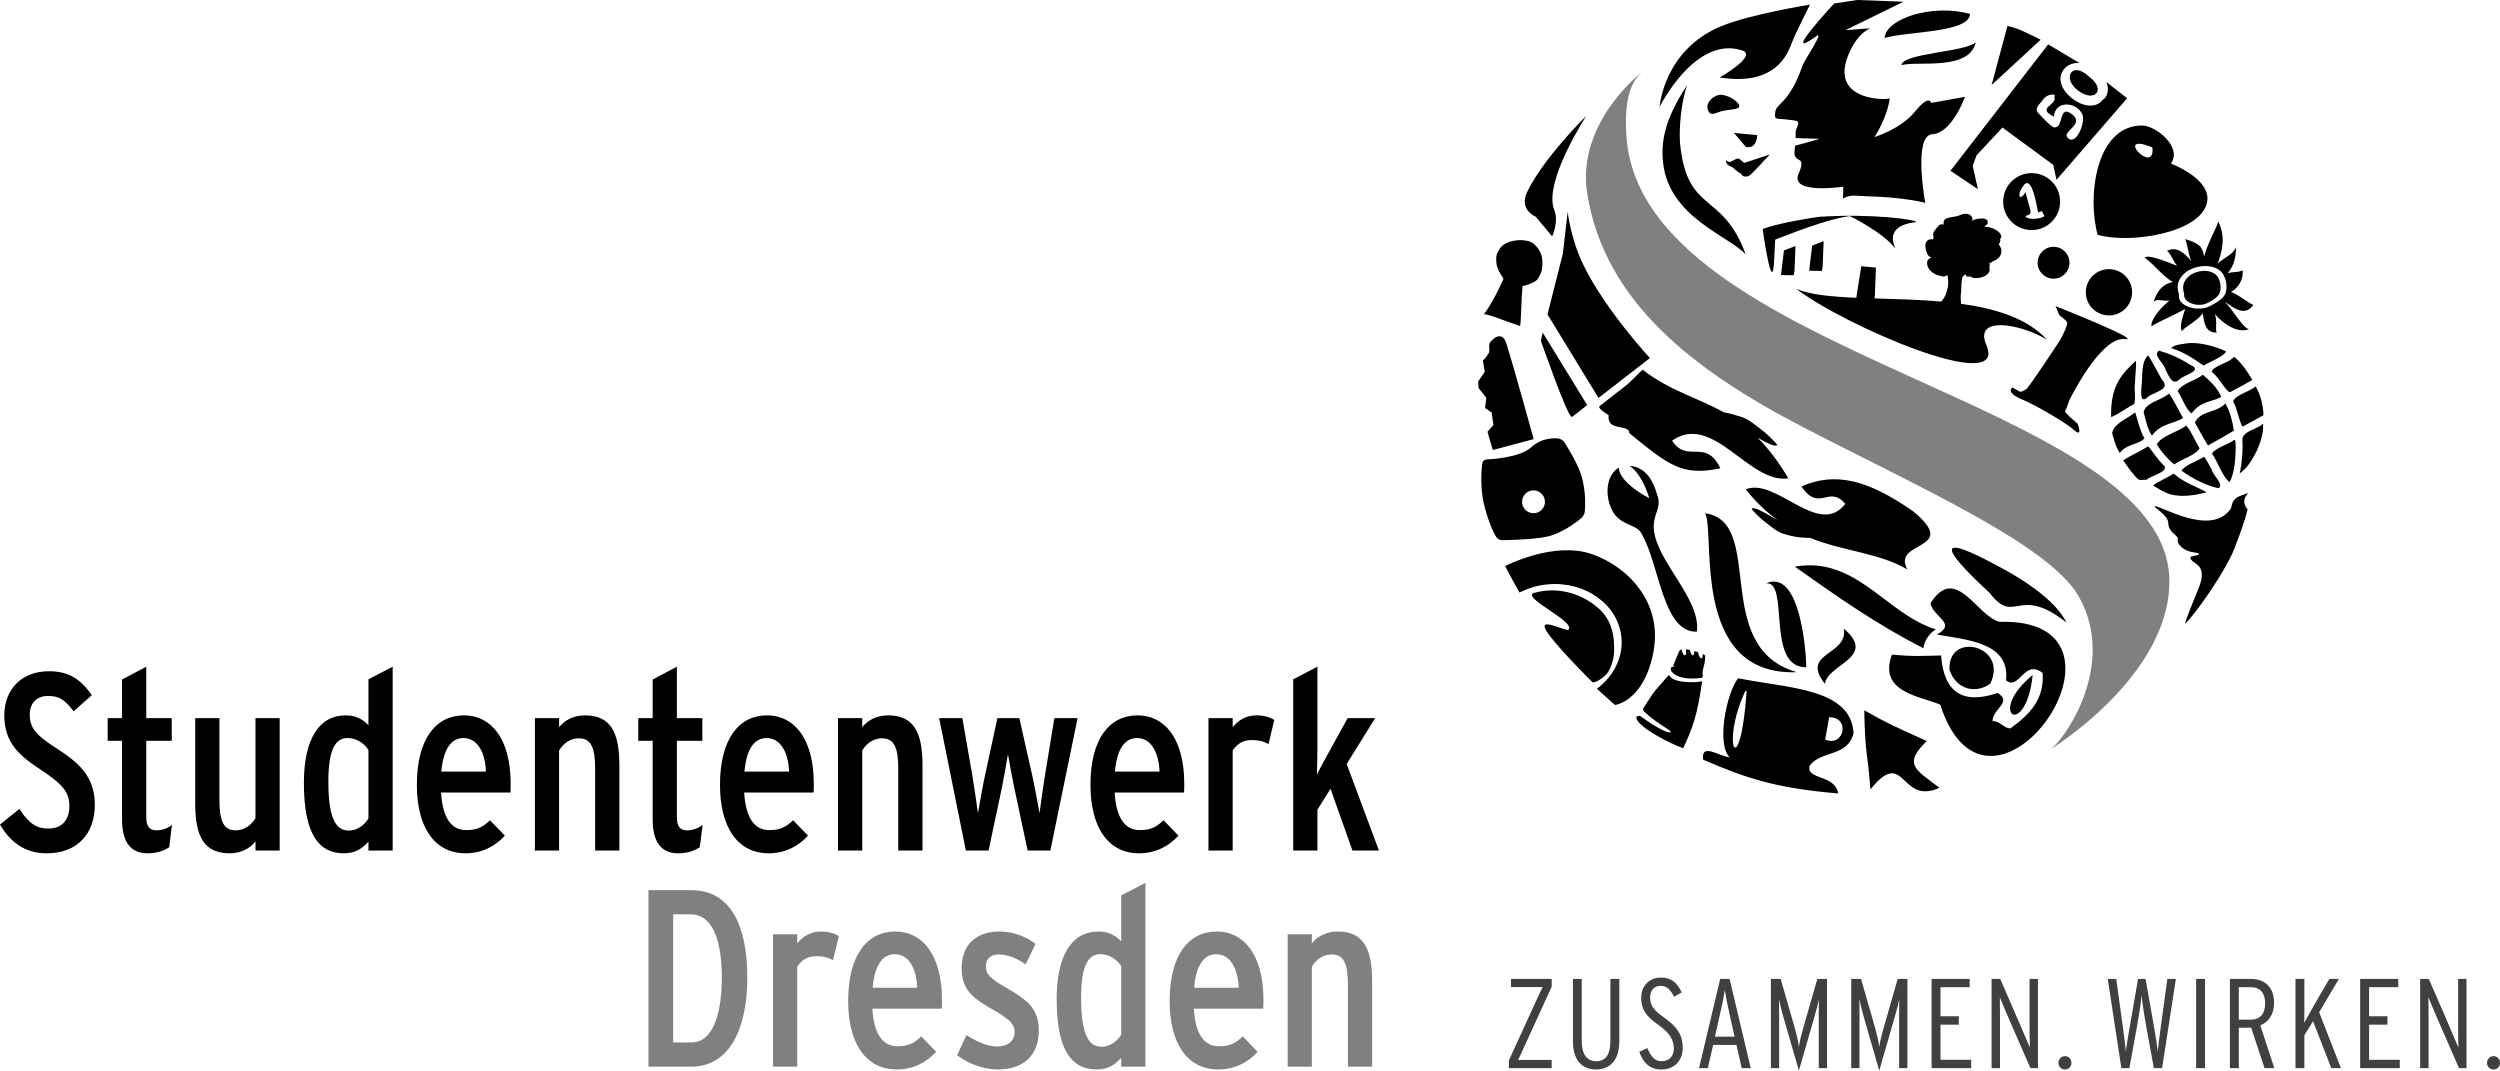
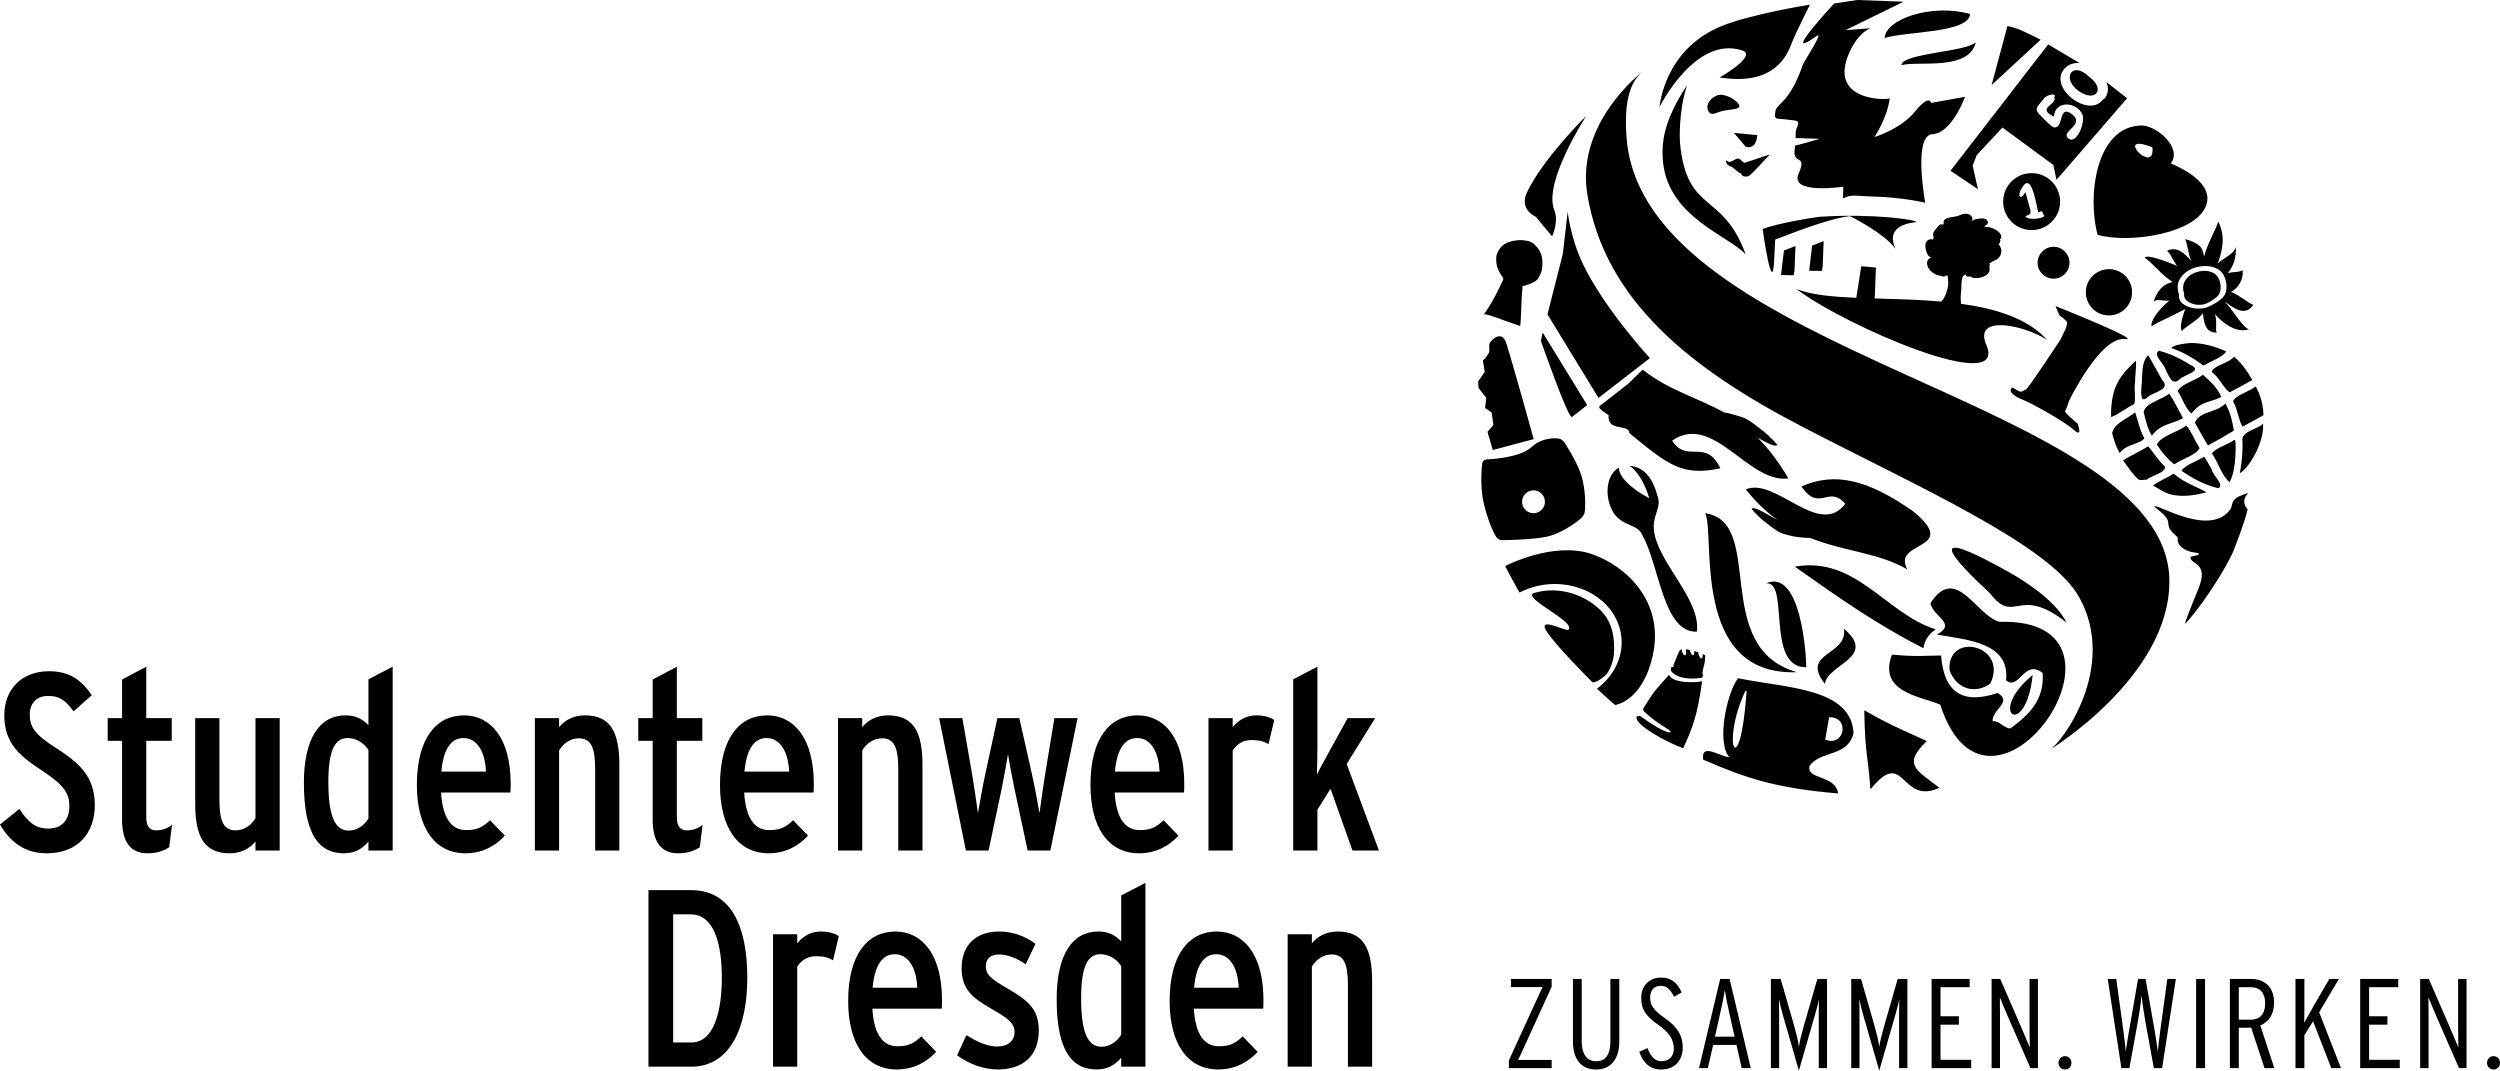
<svg xmlns="http://www.w3.org/2000/svg" version="1.1" id="svg2" width="752.413" height="322.227" viewBox="0 0 752.413 322.227">
  <defs id="defs6" />
  <g id="g10" transform="matrix(1.333333,0,0,-1.333333,0,322.2267)">
    <g id="g12" transform="scale(0.1)">
-       <path d="m 1560.49,63.602 h -41 V 352.762 h 39.28 c 55.79,0 70.58,-72.864 70.58,-142.864 0,-70.019 -15.37,-146.296 -68.86,-146.296 z m 0,343.796 h -96.77 V 8.949 h 96.77 c 84.24,0 126.36,82.539 126.36,200.949 0,118.403 -38.15,197.5 -126.36,197.5 z m 239.06,-120.089 v 20.48 h -54.66 V 8.949 h 54.66 V 234.941 c 12.52,18.207 27.33,23.34 42.69,23.34 17.07,0 27.32,-2.851 38.13,-9.121 l 13.1,54.649 c -9.1,5.703 -22.2,10.25 -40.99,10.25 -22.19,0 -40.99,-11.379 -52.93,-26.75 z m 170.18,-100.18 c 4.55,51.211 22.2,75.68 50.08,75.68 30.75,0 48.97,-31.27 50.67,-75.68 z m 51.23,126.93 c -63.19,0 -106.44,-52.36 -106.44,-157.11 0,-93.918 38.69,-154.25 109.86,-154.25 38.14,0 68.31,17.09 88.8,39.84 l -33.58,34.73 c -17.08,-15.938 -29.04,-22.211 -54.08,-22.211 -31.88,0 -52.94,25.633 -56.35,84.82 h 156.53 c 0.57,5.691 0.57,14.223 0.57,19.34 0,104.179 -45.55,154.84 -105.31,154.84 z M 2274.21,185.41 c -40.41,23.34 -48.97,32.461 -48.97,50.672 0,14.797 9.13,26.168 29.62,26.168 18.77,0 40.97,-8.539 60.34,-22.191 l 22.19,46.089 c -22.19,17.09 -51.24,27.911 -81.4,27.911 -54.09,0 -85.38,-31.297 -85.38,-83.098 0,-47.25 25.03,-66.602 62.04,-88.242 41.56,-23.91 57.49,-34.731 57.49,-55.778 0,-19.359 -14.81,-32.453 -39.27,-32.453 -19.92,0 -42.13,8.543 -69.44,25.633 l -21.07,-45.551 c 26.18,-19.352 59.77,-31.871 91.64,-31.871 58.06,0 92.79,31.312 92.79,88.242 0,48.938 -25.62,68.278 -70.58,94.469 z M 2530.85,81.231 c -9.68,-15.941 -26.18,-27.301 -44.39,-27.301 -31.3,0 -46.11,32.441 -46.11,110.429 0,70.582 14.81,98.45 43.27,98.45 17.06,0 35.29,-8.508 47.23,-26.727 z m 0,210.649 c -14.79,15.351 -30.72,22.18 -51.79,22.18 -59.2,0 -93.92,-52.93 -93.92,-152.547 0,-118.973 35.86,-158.813 89.94,-158.813 26.75,0 41.55,10.82 55.77,26.172 V 8.949 h 54.66 V 423.91 l -54.66,-28.461 z m 164.51,-104.75 c 4.56,51.211 22.22,75.68 50.09,75.68 30.74,0 48.96,-31.27 50.66,-75.68 z m 51.23,126.93 c -63.17,0 -106.43,-52.36 -106.43,-157.11 0,-93.918 38.7,-154.25 109.85,-154.25 38.13,0 68.3,17.09 88.79,39.84 l -33.58,34.73 c -17.08,-15.938 -29.03,-22.211 -54.06,-22.211 -31.88,0 -52.96,25.633 -56.37,84.82 h 156.55 c 0.56,5.691 0.56,14.223 0.56,19.34 0,104.179 -45.53,154.84 -105.31,154.84 z m 272.66,0 c -25.61,0 -46.12,-11.379 -58.05,-26.75 v 20.48 h -54.65 V 8.949 h 54.65 V 234.941 c 10.8,17.641 27.31,27.309 44.38,27.309 27.34,0 36.99,-19.918 36.99,-69.441 V 8.949 h 54.65 V 201.922 c 0,75.129 -20.49,112.137 -77.97,112.137" style="fill:#808080;fill-opacity:1;fill-rule:nonzero;stroke:none" id="path14" />
+       <path d="m 1560.49,63.602 h -41 V 352.762 h 39.28 c 55.79,0 70.58,-72.864 70.58,-142.864 0,-70.019 -15.37,-146.296 -68.86,-146.296 z m 0,343.796 h -96.77 V 8.949 h 96.77 c 84.24,0 126.36,82.539 126.36,200.949 0,118.403 -38.15,197.5 -126.36,197.5 z m 239.06,-120.089 v 20.48 h -54.66 V 8.949 h 54.66 V 234.941 c 12.52,18.207 27.33,23.34 42.69,23.34 17.07,0 27.32,-2.851 38.13,-9.121 l 13.1,54.649 c -9.1,5.703 -22.2,10.25 -40.99,10.25 -22.19,0 -40.99,-11.379 -52.93,-26.75 z m 170.18,-100.18 c 4.55,51.211 22.2,75.68 50.08,75.68 30.75,0 48.97,-31.27 50.67,-75.68 z m 51.23,126.93 c -63.19,0 -106.44,-52.36 -106.44,-157.11 0,-93.918 38.69,-154.25 109.86,-154.25 38.14,0 68.31,17.09 88.8,39.84 l -33.58,34.73 c -17.08,-15.938 -29.04,-22.211 -54.08,-22.211 -31.88,0 -52.94,25.633 -56.35,84.82 h 156.53 c 0.57,5.691 0.57,14.223 0.57,19.34 0,104.179 -45.55,154.84 -105.31,154.84 z M 2274.21,185.41 c -40.41,23.34 -48.97,32.461 -48.97,50.672 0,14.797 9.13,26.168 29.62,26.168 18.77,0 40.97,-8.539 60.34,-22.191 l 22.19,46.089 c -22.19,17.09 -51.24,27.911 -81.4,27.911 -54.09,0 -85.38,-31.297 -85.38,-83.098 0,-47.25 25.03,-66.602 62.04,-88.242 41.56,-23.91 57.49,-34.731 57.49,-55.778 0,-19.359 -14.81,-32.453 -39.27,-32.453 -19.92,0 -42.13,8.543 -69.44,25.633 l -21.07,-45.551 c 26.18,-19.352 59.77,-31.871 91.64,-31.871 58.06,0 92.79,31.312 92.79,88.242 0,48.938 -25.62,68.278 -70.58,94.469 z M 2530.85,81.231 c -9.68,-15.941 -26.18,-27.301 -44.39,-27.301 -31.3,0 -46.11,32.441 -46.11,110.429 0,70.582 14.81,98.45 43.27,98.45 17.06,0 35.29,-8.508 47.23,-26.727 z m 0,210.649 c -14.79,15.351 -30.72,22.18 -51.79,22.18 -59.2,0 -93.92,-52.93 -93.92,-152.547 0,-118.973 35.86,-158.813 89.94,-158.813 26.75,0 41.55,10.82 55.77,26.172 V 8.949 h 54.66 V 423.91 l -54.66,-28.461 z m 164.51,-104.75 c 4.56,51.211 22.22,75.68 50.09,75.68 30.74,0 48.96,-31.27 50.66,-75.68 z m 51.23,126.93 c -63.17,0 -106.43,-52.36 -106.43,-157.11 0,-93.918 38.7,-154.25 109.85,-154.25 38.13,0 68.3,17.09 88.79,39.84 l -33.58,34.73 c -17.08,-15.938 -29.03,-22.211 -54.06,-22.211 -31.88,0 -52.96,25.633 -56.37,84.82 h 156.55 c 0.56,5.691 0.56,14.223 0.56,19.34 0,104.179 -45.53,154.84 -105.31,154.84 z m 272.66,0 c -25.61,0 -46.12,-11.379 -58.05,-26.75 v 20.48 h -54.65 V 8.949 h 54.65 V 234.941 c 10.8,17.641 27.31,27.309 44.38,27.309 27.34,0 36.99,-19.918 36.99,-69.441 V 8.949 h 54.65 V 201.922 c 0,75.129 -20.49,112.137 -77.97,112.137" style="fill:#000000;fill-opacity:1;fill-rule:nonzero;stroke:none" id="path14" />
      <path d="m 125.234,729.102 c -44.402,28.457 -58.066,44.976 -58.066,74.57 0,25.058 14.797,42.129 41.543,42.129 25.059,0 38.144,-9.121 57.488,-34.719 l 40.989,36.418 c -23.907,34.73 -50.657,54.078 -96.758,54.078 -62.063,0 -100.754,-41.558 -100.754,-99.609 0,-62.629 35.277,-91.66 80.254,-121.25 53.508,-35.309 66.601,-52.938 66.601,-83.688 0,-32.422 -17.652,-50.64 -47.82,-50.64 -24.465,0 -43.262,10.25 -64.883,44.39 L 0,555.488 c 22.766,-38.707 55.207,-64.898 105.305,-64.898 70.574,0 108.718,45.539 108.718,109.289 0,66.609 -39.265,97.351 -88.789,129.223 z M 330.145,571.988 v 172.481 h 57.492 v 51.25 H 330.145 V 911.82 l -54.657,-29.031 v -87.07 h -32.429 v -51.25 h 32.429 v -177.59 c 0,-48.399 17.649,-76.289 57.5,-76.289 20.496,0 35.852,5.129 48.946,13.672 l 6.257,50.636 c -7.957,-6.828 -21.043,-12.519 -35.281,-12.519 -14.805,0 -22.765,8.582 -22.765,29.609 z m 246.527,-2.277 c -10.82,-17.641 -27.324,-27.332 -44.399,-27.332 -27.324,0 -37,19.953 -37,69.461 v 183.879 h -54.66 v -193 c 0,-75.117 20.508,-112.129 78,-112.129 25.606,0 46.094,11.379 58.059,26.769 v -20.5 h 54.637 v 298.86 H 576.672 Z M 831.68,569.16 c -9.676,-15.941 -26.192,-27.32 -44.395,-27.32 -31.308,0 -46.113,32.441 -46.113,110.41 0,70.578 14.805,98.488 43.254,98.488 17.078,0 35.301,-8.547 47.254,-26.769 z m 0,210.61 c -14.793,15.371 -30.735,22.199 -51.797,22.199 -59.192,0 -93.926,-52.938 -93.926,-152.547 0,-118.973 35.859,-158.832 89.941,-158.832 26.747,0 41.551,10.82 55.782,26.191 v -19.922 h 54.648 V 911.82 L 831.68,883.359 Z M 996.184,675.039 c 4.556,51.211 22.206,75.699 50.086,75.699 30.75,0 48.97,-31.316 50.66,-75.699 z m 51.226,126.93 c -63.172,0 -106.433,-52.379 -106.433,-157.11 0,-93.898 38.703,-154.269 109.853,-154.269 38.13,0 68.3,17.09 88.79,39.859 l -33.58,34.711 c -17.08,-15.941 -29.02,-22.191 -54.08,-22.191 -31.87,0 -52.937,25.613 -56.355,84.812 h 156.555 c 0.55,5.699 0.55,14.207 0.55,19.367 0,104.161 -45.52,154.821 -105.3,154.821 z m 272.66,0 c -25.62,0 -46.11,-11.399 -58.06,-26.75 v 20.5 h -54.65 v -298.86 h 54.65 v 225.969 c 10.8,17.66 27.32,27.332 44.4,27.332 27.32,0 37,-19.922 37,-69.441 v -183.86 h 54.64 v 192.973 c 0,75.129 -20.49,112.137 -77.98,112.137 z m 207.76,-229.981 v 172.481 h 57.5 v 51.25 h -57.5 V 911.82 l -54.63,-29.031 v -87.07 h -32.46 v -51.25 h 32.46 v -177.59 c 0,-48.399 17.63,-76.289 57.47,-76.289 20.5,0 35.87,5.129 48.97,13.672 l 6.26,50.636 c -7.97,-6.828 -21.07,-12.519 -35.29,-12.519 -14.81,0 -22.78,8.582 -22.78,29.609 z m 152.58,103.051 c 4.56,51.211 22.21,75.699 50.09,75.699 30.75,0 48.97,-31.316 50.66,-75.699 z m 51.23,126.93 c -63.17,0 -106.43,-52.379 -106.43,-157.11 0,-93.898 38.7,-154.269 109.85,-154.269 38.13,0 68.3,17.09 88.79,39.859 l -33.59,34.711 c -17.07,-15.941 -29.01,-22.191 -54.06,-22.191 -31.88,0 -52.95,25.613 -56.37,84.812 h 156.56 c 0.55,5.699 0.55,14.207 0.55,19.367 0,104.161 -45.52,154.821 -105.3,154.821 z m 272.66,0 c -25.62,0 -46.12,-11.399 -58.06,-26.75 v 20.5 h -54.65 v -298.86 h 54.65 v 225.969 c 10.8,17.66 27.32,27.332 44.39,27.332 27.33,0 37,-19.922 37,-69.441 v -183.86 h 54.65 v 192.973 c 0,75.129 -20.49,112.137 -77.98,112.137 z m 354.66,-133.77 c -2.87,-17.09 -10.83,-72.871 -12.54,-87.09 -2.28,14.789 -13.09,71.141 -17.08,88.211 l -28.45,126.399 h -49.52 L 2224.04,669.32 c -3.99,-17.07 -14.24,-73.422 -16.5,-88.211 -1.72,14.219 -10.25,69.461 -13.1,87.09 l -22.2,127.52 h -52.37 l 60.34,-298.86 h 51.24 l 30.16,142.301 c 3.98,19.918 11.38,60.899 13.66,75.16 2.27,-14.261 9.68,-54.648 13.67,-73.441 l 30.73,-144.02 h 51.23 l 61.48,298.86 H 2380 Z m 157.67,6.84 c 4.55,51.211 22.21,75.699 50.09,75.699 30.74,0 48.96,-31.316 50.66,-75.699 z m 51.23,126.93 c -63.18,0 -106.43,-52.379 -106.43,-157.11 0,-93.898 38.69,-154.269 109.85,-154.269 38.14,0 68.31,17.09 88.79,39.859 l -33.59,34.711 c -17.06,-15.941 -29.02,-22.191 -54.06,-22.191 -31.88,0 -52.95,25.613 -56.37,84.812 h 156.55 c 0.57,5.699 0.57,14.207 0.57,19.367 0,104.161 -45.54,154.821 -105.31,154.821 z m 214.6,-26.75 v 20.5 h -54.65 v -298.86 h 54.65 v 225.969 c 12.52,18.231 27.33,23.344 42.7,23.344 17.06,0 27.31,-2.852 38.13,-9.102 l 13.09,54.649 c -9.12,5.679 -22.21,10.25 -40.98,10.25 -22.2,0 -41,-11.399 -52.94,-26.75 z m 257.3,-83.129 64.29,103.629 h -62.03 l -44.96,-81.399 c -7.4,-13.672 -18.81,-34.16 -24.49,-46.121 0.58,14.789 1.15,45.531 1.15,64.321 v 179.3 l -54.65,-28.461 v -386.5 h 54.65 v 92.2 l 29.59,47.25 49.51,-139.45 h 59.79 l -72.85,195.231" style="fill:#000000;fill-opacity:1;fill-rule:nonzero;stroke:none" id="path16" />
-       <path d="m 4625.69,723.461 c 27.76,14.668 155.26,186.398 67.7,344.879 -64.86,117.33 -356.51,245.82 -623.48,384.19 -252.24,130.71 -447.5,284.99 -486.93,525.54 -26.7,162.83 125,277.27 125,277.27 -24.75,-20.48 -43.05,-59.27 -36.54,-148.09 36.48,-497.84 1223.82,-592.83 1225.37,-1002.05 0.84,-216.86 -271.12,-381.739 -271.12,-381.739" style="fill:#808080;fill-opacity:1;fill-rule:nonzero;stroke:none" id="path18" />
+       <path d="m 4625.69,723.461 c 27.76,14.668 155.26,186.398 67.7,344.879 -64.86,117.33 -356.51,245.82 -623.48,384.19 -252.24,130.71 -447.5,284.99 -486.93,525.54 -26.7,162.83 125,277.27 125,277.27 -24.75,-20.48 -43.05,-59.27 -36.54,-148.09 36.48,-497.84 1223.82,-592.83 1225.37,-1002.05 0.84,-216.86 -271.12,-381.739 -271.12,-381.739" style="fill:#000000;fill-opacity:1;fill-rule:nonzero;stroke:none" id="path18" />
      <path d="m 3767.45,893.5 c -33.87,-38.52 -29.78,-31.039 -56.97,-73.852 -1.21,-1.91 -3.42,-5.117 1.4,-9.687 31.47,-29.672 61.55,-41.461 58.95,-45.582 -2.62,-4.117 -26.5,5.453 -68.81,36.461 -0.8,0.59 -3.55,-0.121 -4.31,-1.328 -1.55,4.547 -24.2,-8.41 58.2,-52.153 3.94,-2.078 23.1,-12.16 43.44,-19.679 20.52,44.179 31.99,73.199 42.79,151.351 -14.24,-3.769 -67.79,-5.019 -74.69,14.469 z m -173.63,272.28 c -86.82,30.35 -196.35,-26.83 -196.35,-26.83 0,0 13.26,-26.06 32.42,-59.77 19.18,9.86 40.88,16.51 64.32,18.56 85.08,7.44 159.32,-46.61 165.82,-120.752 3.93,-45.129 -18.26,-87.258 -55.39,-115 23.65,-21.789 41.03,-36.66 41.03,-36.66 0,0 63.58,7.801 85.8,115.844 23.87,116.158 -58.41,196.918 -137.65,224.608 z m 49.59,-217.831 c -0.06,15.723 2.44,61.761 -34.2,94.751 -40.98,36.85 -96.25,49.94 -145.76,35.74 -33.03,-9.47 95.08,-65.1 77.01,-83.159 -5.18,-5.16 -72.79,32.509 -48.87,-4.281 20.02,-30.781 82.89,-94.16 102.64,-113.969 1.52,-1.5 6.87,0.528 6.87,0.528 0,0 7.82,1.351 22.99,15.222 10.18,9.328 19.42,34.489 19.32,55.168 z m -0.59,310.071 c 22.81,-31.39 53.85,-22.87 64.85,-50.24 38.41,-68.87 46.5,-219.831 122.54,-216.901 9.82,73.301 -90.92,158.051 -97.08,230.971 -2.87,33.72 18.5,49.17 7.95,76.35 -8,29.88 -25.04,64.81 -62.57,66.82 14.06,-9.14 31.5,-31.5 44.39,-72.91 -53.22,28.24 -69.96,55.64 -68.32,69.18 -29.24,-15.71 -34.77,-66.46 -11.76,-103.27 z m 200.35,-359.29 c 0,3.032 0.55,5.219 1.25,8.168 0.96,4.063 1.96,8.161 2.95,12.243 1.49,5.98 1.51,11.699 1.53,17.8 0,0.661 -2.19,1.969 -5.65,3.528 0.61,-5.489 -0.35,-10.879 -3.71,-9.61 -2.75,1.063 -6.13,8.582 -6.37,13.539 -2.81,0.93 -5.82,1.891 -8.94,2.793 0.55,-5.453 -0.43,-10.679 -3.75,-9.453 -2.48,0.953 -5.41,7.094 -6.17,11.91 -3.21,0.68 -6.29,1.192 -9.12,1.481 1.58,-6.399 1.05,-14.938 -3.05,-13.391 -2.74,1.051 -6.04,8.321 -6.37,13.282 -2.11,-0.469 -3.69,-1.29 -4.43,-2.622 -2.91,-5.16 -11.7,-26.757 -13.62,-32.378 -0.29,-0.961 -0.09,-1.641 -1.09,-1.641 0,0 3.16,-3.32 1.06,-2.91 -9.16,1.769 -5.49,-9.59 -5.49,-9.59 16.46,-21.957 60.04,-16.777 69.18,-14.981 2.73,0.543 3.22,6.872 1.52,9.204 0.1,0.839 0.27,1.679 0.27,2.628 z m 1085.06,863.22 c 0.41,-2.64 0.86,-4.87 1.84,-7.29 v -4.96 c 0.99,-13.03 15.92,-18.45 25.51,-20.49 9.78,-1.17 18.08,-0.99 27.3,3.55 7.52,3.75 20.35,10.88 25.68,19.32 7.82,12.35 3.44,35.74 -7.07,44.76 -16.19,13.88 -46.19,9.48 -61.32,-4.29 -8.29,-7.54 -14.05,-17.51 -11.94,-30.6 z m 83.19,43.59 c 13.69,-11.31 19.37,-40.63 9.21,-56.07 -6.97,-10.56 -23.65,-19.54 -33.41,-24.18 -12.03,-5.69 -22.87,-5.94 -35.63,-4.46 -12.44,2.53 -31.91,9.37 -33.14,25.65 v 6.23 c -1.33,3 -1.88,5.83 -2.44,9.15 -2.74,16.36 4.76,28.85 15.56,38.32 19.71,17.25 58.75,22.77 79.85,5.36 z m -41.88,50.08 c -1.72,4.76 -13.08,15.18 -37.21,21.33 5.86,-12 5.86,-30.43 13.85,-49.31 -14.8,17.09 -32.4,34.28 -54.86,22.77 8.32,-4.96 12.71,-21.47 23.01,-33.7 -33.36,13.22 -66.8,25.86 -73.46,18.4 19.67,-13.24 39.43,-40.73 63.63,-55.08 -17.32,-3.01 -33.81,-14.25 -43.88,-45.66 5.84,9.5 19.84,2.31 36.23,3.77 -30.16,-24.69 -43.73,-49.75 -39.97,-58.11 7.82,7.27 44.05,21.9 75.59,39.06 -7.25,-20.3 -13.61,-44.16 -6.78,-49.92 0.94,6.67 35.06,23.1 46.68,40.65 2.42,-19.72 4.71,-44.71 31.37,-43.77 -4.18,6.38 2.03,25.5 -4.3,41.95 18.21,-21.33 49.59,-44.41 77.03,-34.43 -13.82,3.17 -35.03,41.97 -54.88,62.67 20.39,-15.19 46.54,-35.17 64.67,-7.41 -8.24,1.39 -29.24,20.58 -50.2,28.93 16.66,8.93 28.7,29.01 26,49.22 -6.44,-5.39 -20.59,-3.12 -33.5,-6.95 5.69,7.13 11.04,15.67 14.46,26.48 3.49,15.44 3.83,14.71 4.08,32.62 -5.29,-16.81 -26.97,-23.73 -41.07,-37.08 9.86,27.29 18.65,61.39 0.82,94.76 -2.02,-12.72 -23.34,-47.26 -31.88,-79.68 -0.51,5.95 -2.01,12.15 -5.43,18.49 z m 87.97,-557.97 c -22.87,-8.57 -17.4,-22.61 -23.22,-30.7 -44.79,-62.17 -159.46,10.02 -170.39,6.92 -4.81,-1.38 30.35,-19.58 30.45,-37.71 0.07,-20.05 19.68,-26.93 21.62,-34.63 -3.64,-13.81 13.67,-29.36 38.12,-32.04 15,-1.6 7.17,-5.58 7.17,-5.58 -9.2,-2.95 -2.32,0.78 -16.84,-4.4 -1.23,-18.16 42.8,-10.74 18.11,-71.21 -0.18,-1.01 -25.45,-60.8 -30.49,-78.98 1.27,-3.83 67.4,77.24 106.9,157.95 3.26,6.7 30.27,77.03 34.43,100.12 -1.17,0.5 -16.08,17.16 -0.41,34.11 3.85,4.19 -3.15,0.77 -15.45,-3.85 z m -1008.81,497.69 1.9,9.96 2.22,56.07 -26.03,-9.99 -6.64,-55.51 z m 63.58,9.75 1.89,10.18 2.27,57.19 -26.06,-10.18 -6.66,-56.66 z m 213,110.32 c 3.36,5 -96.09,19.81 -217.85,11.97 -10.12,-0.65 -99.33,-15.15 -128.71,-27.88 0.47,-3.06 22.38,-160.04 26.11,-67.41 1.78,43.62 2.31,44.8 2.8,44.09 73.84,28.75 130.64,48.16 167.54,52.69 1.19,0.15 77.73,-38.37 103.32,-73.61 1.29,0.6 -31.84,51.39 46.79,60.15 z m 295.16,-265.47 c -43.77,48.22 -115.65,70.28 -194.69,81.13 0.28,0.07 0.49,0.07 0.78,0.19 0.14,3.9 -0.72,7.8 -0.82,11.74 -0.21,7.68 1.41,15.03 1.37,22.66 -0.02,8.14 0.7,15.55 1.93,23.61 0.45,2.89 3.62,4.99 5.51,7.01 2.7,2.88 1.95,-0.41 4.63,-3.28 1.68,-1.87 8.03,0.8 10.06,-1.13 4,-3.75 11.11,-2.98 15.68,-2.64 9.77,0.76 28.11,7.22 26.02,21.54 -1.04,6.96 2.03,5.97 -0.67,11.29 5.49,2.07 5.16,4.21 10.86,6.07 7.02,2.25 14.34,8.69 16.08,17.48 1.35,6.71 -0.67,13.52 -4.77,18.36 -2.85,3.37 3.95,3.46 1.94,7.44 2.96,3.73 -1.86,3.3 1.52,6.91 3.69,3.9 0.39,10.18 -2.93,13.48 -8.97,8.97 -22.4,13 -33.75,13.5 1.64,4.29 6.99,2.16 7.68,8.55 0.58,5.32 -3.29,8.11 -7.27,9.2 -5.55,1.48 -16.48,0.02 -22.07,-1.82 -2.72,-0.91 -4.79,-2.84 -7.72,-2.98 5.84,3.35 0.86,10.59 -2.89,13.27 -6.73,4.81 -17.69,2.33 -24.39,-1.06 -9.79,-4.98 -35.82,-1.89 -35.49,-16.37 0.12,-2.34 2.25,-4.56 -2.93,-3.87 -5.31,0.71 -6.7,-1.21 -10.37,-5.65 -4.94,-5.89 -12.62,-12.98 -9.63,-21.1 1.23,-3.3 0.26,-3.13 -1.09,-7.05 -9.63,1.63 -19.73,-3.43 -16.43,-20.82 1.56,-8.38 5.02,-18.57 12.05,-19.27 0.39,-0.81 -0.82,-1.1 -1.09,-1.96 -3.79,-1.6 0.74,0.54 -3.15,-1.92 -4.47,-2.83 -5.19,-7.81 -4.14,-13.67 2.43,-13.33 17.66,-22.79 28.01,-24.24 3.77,-0.5 10.2,-4.38 13.17,-0.43 l 1.71,0.56 c 0.84,0.4 2.04,0.26 2.89,0 1.88,-9.37 2.5,-20.83 -0.05,-29.66 -2.17,-7.44 -3.83,-14.01 -7.7,-20.56 -1.89,-3.23 -4.28,-5.77 -6.37,-8.47 -50.64,4.5 -102.65,5.68 -150.86,7.13 l 0.81,3.65 2.53,65.99 -33.12,3.02 -11.15,-71.23 c -57,2.41 -105.75,6.94 -136.25,20.66 109.2,-83.86 480.6,-243.93 429.74,-127.07 -29.37,67.45 79.1,47.35 136.82,11.81 z m 70.55,562.09 c 37.97,-28.06 63.34,2.74 25.35,30.81 -39.22,38.25 -63.3,-2.72 -25.35,-30.81 z m -77.46,-17.79 c 7.53,10.18 30.44,12.72 23.45,3.27 8.21,-17.71 -42.44,-23.92 -0.78,-44.05 2.36,36.95 51.02,34.38 64.26,4.91 7.66,-17.06 -14.3,-73.17 -33.56,-52.26 -13.28,14.44 40.84,30.02 9.48,53.23 -29.16,21.57 -18.46,-28.13 -36.59,-29.99 -5.97,-4.46 -29.78,23.03 -33.71,26.57 -17.38,15.56 -5.6,20.65 7.45,38.32 z m -148.89,-204.57 -11.84,52.96 8.85,23.55 58.36,62.7 114.88,-84.53 7.05,-33.68 159.44,184.22 -46.96,36.83 c 5.28,-12.13 5.34,-25.16 -3.2,-36.69 l -5.06,-3.51 c -31.7,-42.86 -124.96,28.16 -85.72,70.68 9,9.79 21.15,13.18 33.81,12.08 l -70.98,42.22 -220.55,-285.25 z m 118.24,-46.75 c -3.69,13.46 -7.38,26.9 -11.07,40.34 -11.55,-22.81 -21.82,-7.21 -3.36,15.66 18.79,23.32 29.12,-50.46 32.24,-61.84 12.23,6.74 8.3,-0.82 13.64,-6.34 1.97,-7.11 -35.14,-12.17 -41.9,-3.22 -1.25,4.6 14.49,0.79 10.45,15.4 z m 67.21,15.63 c 1.72,35.46 -25.67,65.59 -61.13,67.3 -35.45,1.71 -65.61,-25.66 -67.27,-61.12 -1.74,-35.48 25.64,-65.62 61.11,-67.3 35.47,-1.72 65.59,25.64 67.29,61.12 z M 4119.89,747.27 c 2.97,16.769 5.9,33.55 8.87,50.332 47.64,1.847 35.27,-68.34 -8.87,-50.332 z m -180.11,110.062 c 1.01,-0.383 1.93,-0.711 2.75,-0.98 -14.53,-211.332 -60.61,-122.75 -2.75,0.98 z m -16.65,28.449 c -27.12,-36.679 -48.45,-148.57 -19.16,-178.301 -21.62,0.86 -64.86,34.418 -59.53,-5.531 98.81,-42.687 163.85,-64.121 304.71,-76.301 -6.21,43.34 -73.89,30.192 -64.18,62.911 26.06,34.902 85.76,18.921 98.93,73.382 -5.59,101.598 -148.69,101.207 -260.77,123.84 z m 62.99,214.069 c 54.44,7.09 -1.62,-190.299 91.06,-189.338 0.15,27.359 -12.31,224.388 -91.06,189.338 z m 175.94,-102.229 c 9.69,-61.621 -99.39,-52.832 -42.95,-124.43 6.76,44.84 119.26,59.719 42.95,124.43 z M 4056.2,899.422 C 3860.03,955 3986.81,1239.12 3848.92,1258.1 3872.72,1213.45 3814.23,890 4056.2,899.422 Z m 44.08,1435.808 c 18.97,13.65 -27.3,-54.64 -31.05,-65.39 -30.37,-87.08 -58.6,-85.57 -61.76,-104.44 -3.59,-21.71 3.36,-15.23 24.94,-18.44 21.6,-3.22 31.33,-0.12 24.46,-16.56 -5,-11.94 -3.21,-9.22 -3.81,-25.38 l 54.65,-1.61 c -8.62,-2.45 -34.34,-10.2 -55.84,-15.5 -0.3,-3.2 -0.63,-6.67 -1.06,-10.66 -3.53,-32.77 28.87,-7.71 9.1,-52.39 -21.27,-48.09 100.61,-29.57 100.61,-29.57 l 0.13,-8.41 -0.82,-18.31 c 19.09,10.22 28.62,5.63 56.9,4.98 82.46,-1.96 129,-14.69 129,-14.69 0,0 -28.12,152.62 16.1,154.85 44.23,2.23 73.67,84.45 73.67,84.45 l -76.58,-13.81 c 0,0 -3.3,21.2 -36.12,-19.36 -32.28,-39.84 -91.66,-57.63 -91.66,-57.63 0,0 28.65,42.53 34.49,87.6 -0.56,-4.36 -144.19,-9.7 -89.86,106.11 20.8,44.42 46.47,51.87 46.47,51.87 l -56.51,-4.31 130.96,64.18 -104.47,3.93 -52.15,-7.95 c 0,0 -125.7,-135.4 -39.79,-73.56 z m 153.93,-4.31 c 48.5,15.33 190.76,10.99 192.67,54.26 -85.46,23.95 -190.76,-11.01 -192.67,-54.26 z m 37.83,-61.21 c 37.15,10.04 152.93,-13.85 167.83,51.77 -21.58,-22.31 -165.97,-24.62 -167.83,-51.77 z m -537.89,-221.37 c 13.79,-122.23 147.87,-163.69 186.39,-206.02 -52.64,144.59 -133.13,89.97 -148.48,252.67 -0.62,6.67 -3.32,70.61 16.09,129.36 -53.26,-80.19 -59.02,-131.55 -54,-176.01 z m 167.05,10.32 c -5.1,-1.18 -15.37,-9.64 -19.9,-7 -1.62,0.97 -3.34,2.68 -5.18,2.8 -0.84,-8.99 7.85,-12.65 11.35,-13.85 6.62,-2.32 15,-14.13 21.93,-15.12 4.09,-10.19 13.56,-7.08 17.21,-6.4 6.21,1.95 42.66,43.57 48.38,48.86 l -52.79,-17.31 c -8.38,-5.84 -12.03,10.14 -21,8.02 z m -45.37,142.68 c -16.11,-6.35 -25.37,-21.02 -20.76,-32.77 4.61,-11.74 10.51,-10.56 26.58,-4.22 16.09,6.35 48.73,3.24 44.06,14.97 -4.61,11.75 -33.79,28.35 -49.88,22.02 z m 56.72,101.5 c 35.45,-11.62 -50.18,-61.04 -51.17,-60.89 125.97,-20.41 153.34,52.44 163,77.56 9.11,23.7 41.18,86.75 41.18,86.75 0,0 -134.57,-21.54 -200.26,-48.69 -130.35,-53.88 -139.2,-182.15 -139.2,-182.15 0,0 80.41,162.14 186.45,127.42 z m 7.87,-217.33 c 0,0 23.46,-9.17 26.21,26.19 l -52.69,5.03 z m 627.97,260.03 c -22.36,10.32 -37.15,12.37 -37.15,12.37 l -35.72,-133.2 110.66,102.28 c 0,0 -15.45,8.24 -37.79,18.55 z M 4318.04,1262.86 c -104.08,72.5 -176.72,88.71 -251.82,55.8 41.02,-59.67 60.7,4.77 99.02,-39.17 -59.61,-78.23 -156.58,60.88 -224.76,32.6 23.51,-29.31 47.54,-51.69 71.76,-69.26 -8.32,4.43 -16.43,9.32 -24.14,13.68 -4.83,2.74 -30.98,18.35 -34.32,11.19 11.62,-13.41 22.21,-23.34 36.17,-33.74 8.15,-6.07 16.66,-13.21 25.41,-17.87 9.63,-5.13 14.96,-5.48 24.45,-8.21 11.08,-3.2 30.88,-5.39 46.33,-5.47 77.44,-30.94 153.77,-33.01 219.2,-71 -36.78,66.25 122.35,41.42 12.7,131.45 z m -434.73,96.79 c -33.55,69.5 -74.47,9.39 -108.96,62.43 92.77,64.65 172.59,-97.69 262.4,-85.22 -23.03,39.17 -46.21,68.78 -69.53,92.05 1.34,-0.79 2.71,-1.61 4.04,-2.37 5.57,-3.16 35.49,-21.22 40.61,-14.07 -12.49,14.68 -24.15,25.69 -39.89,37.42 -9.18,6.87 -18.67,14.89 -28.77,20.33 -11.15,5.99 -17.63,6.74 -28.86,10.26 -9.07,2.83 -16.31,4.55 -22.89,5.34 -60.38,33.79 -121.57,48.2 -183.54,96.33 -13.83,-12.35 -26.09,-26.14 -34,-32.72 -2.15,-1.75 -53.05,-41.42 -55.12,-43.13 -9.43,-7.77 -18.34,-6.81 12.23,-26.74 -3.46,-34.21 35.05,-21.85 45.05,-34.8 4.26,-5.52 -1.71,-3.01 3.42,-7.21 87.09,-71.01 118.01,-96.21 203.81,-77.9 z m -344.61,578.94 c -0.16,0.43 -10.99,-94.75 -10.99,-94.75 l -34.67,-136.8 115.19,-188.55 116.06,89.93 c 0,0 -99.67,107.26 -149.77,209.38 -29.67,60.52 -35.82,120.79 -35.82,120.79 z m -60.57,-291.16 c 0,0 61.86,-177.33 70.1,-171.84 8.26,5.5 34.38,26.8 34.38,26.8 L 3482.26,1666 Z m 1192.56,-134.72 c 0,0 70.59,145.13 125.45,138.55 45.18,-5.43 -156.4,74.56 -156.4,74.56 l 8.96,-21.02 c 0,0 14.22,-9.63 17.11,-15.52 2.91,-5.88 -15.08,-39.48 -15.08,-39.48 0,0 -71.91,-109.43 -77.03,-111.6 -5.1,-2.17 -10.58,-7.85 -15.99,-4.76 -5.42,3.1 -15,8.56 -15,8.56 0,0 -19.42,-10.76 26.64,-29.15 17.73,-7.08 90.37,-47.22 111.93,-66.58 21.58,-19.34 8.2,14.4 8.2,14.4 0,0 -17.89,14.54 -26.85,24.69 -1.35,1.43 -1.74,2.82 -0.76,4.5 3.82,6.36 8.82,22.85 8.82,22.85 z m 0.65,310.94 c 0,19.86 -16.12,35.98 -35.98,35.98 -19.86,0 -35.98,-16.12 -35.98,-35.98 0,-19.88 16.12,-35.97 35.98,-35.97 19.86,0 35.98,16.09 35.98,35.97 z m 36.83,-66.7 c 0,-28.86 23.38,-52.24 52.25,-52.24 28.83,0 52.23,23.38 52.23,52.24 0,28.83 -23.4,52.23 -52.23,52.23 -28.87,0 -52.25,-23.4 -52.25,-52.23 z m -181.5,-627.16 c -38.5,21.13 -229.32,127.85 -35,-52.09 56.87,-74.18 62.68,20.62 172.91,-66.21 -27.95,56.6 -114.82,105.62 -137.91,118.3 z m 61.52,-236.739 c -106.42,-87.442 -15.54,-147.602 0,0 z m -95.48,-19.281 c 41.34,86.351 -97.35,119.242 -92.15,30.39 15.48,-43.922 58.98,-54.711 92.15,-30.39 z m 20.78,139.36 c -52,12.79 -98.54,131.83 -155.92,41.95 6.44,-32.05 60.82,-45.16 14.39,-70.76 69.12,-12.109 165.63,-17.949 156.14,-103.359 30,-24.16 40.21,49.199 82.55,16.801 4.59,-60.821 -31.09,-95.082 -72.75,-125.34 -16.35,1.019 -22.79,16.976 -40.21,16.387 -0.4,28.461 45.68,42.171 11.6,63.769 -79.07,-26.93 -121.66,1.274 -127.76,84.551 -43.12,-0.617 -56.34,-3.09 -110.91,1.992 -32.06,-85.082 64.29,-93.902 108.94,-112.949 112.25,-346.793 488.24,196.638 133.93,186.958 z m -143.95,-17.028 c -112.3,34.568 -179.61,166.008 -318.32,141.558 103.18,-72.93 186.04,-130.72 290.16,-184.14 3.14,18.339 12.54,32.519 28.16,42.582 z M 3484.09,1271.6 c -6.87,-12.47 -22.58,-17 -35.06,-10.11 -12.5,6.84 -17.01,22.57 -10.13,35.05 6.87,12.47 22.57,17.02 35.07,10.13 12.45,-6.88 17,-22.58 10.12,-35.07 z m 85.47,-24.15 c 0,0 6.8,6 7.77,15.02 0,0 4.93,44.49 -9.61,86.16 -10.19,29.24 -36.36,69.38 -36.36,69.38 0,0 -4.98,7.61 -13.93,8.95 0,0 -33.83,5.08 -60.15,-19.21 -28.23,-26.05 -101.2,-28.06 -101.2,-28.06 0,0 -9.06,-0.24 -10.33,-9.23 0,0 -6.56,-46.88 3.58,-90.22 11.62,-49.6 27.73,-75.27 27.73,-75.27 0,0 4.82,-7.67 13.89,-7.58 0,0 67.61,0.81 100.31,7.84 40.51,8.67 78.3,42.22 78.3,42.22 z m -217.44,248.4 14.86,-10.32 4.06,-28.04 -13.43,-15.49 12.01,-41.11 92.26,24.6 c 0,0 -44.94,163.14 -61.6,215.78 -8.71,27.55 -27.24,14.45 -35.91,3.69 -6.04,-7.44 -0.34,-18.66 -3.58,-24.55 -7.66,-13.93 -13.57,-17.17 -13.57,-17.17 l 4.18,-26.19 -14.81,-21.2 0.74,-14.78 17.64,-22.39 z m 79.12,185.07 c 1.76,4.99 2.48,44.68 3.63,64.2 0.39,6.06 2.01,25.93 1.98,26.34 3.63,-1.35 28.14,7.68 33.28,14.37 4.06,5.36 9.57,16.18 10.41,22.72 2.46,19.2 1.68,34.72 -10.9,50.02 -7.21,8.77 -13.77,13.3 -24.73,14.89 -7.56,1.12 -10.7,1.6 -18.34,0.96 -6.25,-0.51 -29.49,-2.39 -40.17,-17.7 -9.42,-13.5 -9.71,-18.83 -8.75,-32.59 0.97,-14.27 10.21,-27.92 15.54,-35.12 l 0.1,-1.44 c -0.06,-2.27 -0.82,-4.32 -2.3,-6.17 -4.2,-9.72 -9.14,-19.81 -14.03,-29.15 -6.74,-12.9 -14.53,-26.36 -22.71,-38.42 -2.01,-2.94 -3.77,-4.03 -4.4,-6.94 3.68,3.45 49.3,-15.75 81.39,-25.97 z m 35.2,246.69 37.05,-44.41 c 0,0 15.64,32.94 4.92,59.21 -25.67,62.89 72.36,212.88 72.36,212.88 0,0 -95.64,-93.54 -133.49,-171.59 -19.67,-40.58 19.16,-56.09 19.16,-56.09 z m 1514.29,-622.06 c -19.92,11.44 -47.54,20.59 -67.24,36.65 l -3.73,2.67 -3.68,2.73 c -14.45,-10.14 -32.67,-16.18 -46.03,-26.8 12.91,-7.51 26.52,-17.02 41.15,-20.46 25.92,-6.06 53.97,-1.69 79.53,5.21 z m 11.53,51.45 c -5.73,9.45 -10.24,20.16 -17.04,28.7 -15.99,-10.21 -41.97,-17.91 -51.19,-31.46 25.28,-17.6 53.13,-32.54 83.44,-39.65 14.43,7.83 -13.14,29.47 -15.21,42.41 z m -105.71,6.99 c -14.84,12.74 -25.27,31.18 -37.46,45.3 -17.07,-10.92 -39.98,-20.65 -56.56,-31.9 8.4,-11.37 21.84,-32.27 33.53,-42.02 5.82,-4.82 12.31,-0.49 18.97,-1.81 11.6,10.36 45.21,15.94 41.52,30.43 z m 146.35,-35.65 c 11.8,23.22 12.83,51.68 13.61,77.66 -0.99,5.15 0.92,15.2 -2.54,18.2 -15.41,-11.53 -41.36,-17.51 -51.07,-31.01 13.91,-20.02 23.42,-52.7 40,-64.85 z m -125.25,40.1 c 17.59,12.43 48.41,20.3 57.46,36.62 -10.41,16.32 -18.17,36.95 -29.96,50.99 -20.26,-14.94 -56.98,-23.24 -66.62,-42.52 10.43,-17.02 23.63,-32.44 39.12,-45.09 z m 199.59,91.14 c -13.48,-12.52 -43.58,-15.45 -45.71,-34.16 1.45,-25.81 -0.72,-51.71 -5.76,-77.05 16.86,10.75 28.2,31.47 37.76,49.43 8.65,19.15 16.17,41.54 14.76,61.9 z m -266.76,-31.92 c -10.76,17.74 -14.38,39.3 -20.86,58.25 -14.65,-11.95 -41.06,-22.52 -49.12,-38.83 -4.44,-10.2 -3.32,-5.99 2.01,-25 2.79,-9.99 6.87,-19.09 12.34,-28.01 13.91,20.62 45.94,19.41 55.63,33.59 z m 201.91,16.99 c -3.24,21.21 -8.4,42.57 -19.22,61.3 -20.37,-21.85 -56.75,-15.75 -68.8,-43.26 9.92,-17.07 18.92,-34.72 29.51,-51.43 19.78,10.57 39.59,21.69 58.51,33.39 z m -114.68,28.29 c -10.45,17.96 -19.34,37.86 -31.02,54.83 l -0.84,0.18 c -17.25,-14.62 -52.31,-19.81 -57.13,-41.24 4.57,-18.27 8.34,-37.33 18.63,-53.45 20.73,28.26 47.25,25.89 70.36,39.68 z m 112.85,38.01 c 10.11,-17.42 12.32,-42.69 21.4,-57.31 15.63,8.83 31.84,16.7 47.25,25.97 -0.57,22.38 -6.37,44.94 -17.29,64.44 h -0.78 c -14.96,-12.06 -44.12,-18.44 -50.58,-33.1 z m -68.09,59.82 c -16.93,-13.55 -48.44,-19.83 -56.91,-37.12 10.84,-15.51 18.08,-41.12 31.5,-50.16 21.58,29.5 44.81,24.73 66.88,37.3 -8.09,19.74 -25.4,36.16 -41.47,49.98 z m -153.12,-17.02 c -0.49,12.3 3.69,38.4 1.87,48.82 -30.25,-29.03 -57.69,-53.94 -55.94,-127.37 15.69,5.73 36.49,21.83 52.01,29.39 4.54,13.68 -0.82,33.22 2.06,49.16 z m 223.94,57.53 -4.8,-3.98 c -12.48,-11.32 -43.27,-16.79 -46.12,-30.08 16.55,-11.77 26.53,-36.54 40.37,-46.17 17.41,8.77 34.38,18.4 51.33,27.93 -11.27,19.11 -22.09,35.91 -40.78,52.3 z m -209.71,-69.01 c -0.62,-12.95 -2.44,-38.45 15.26,-20.99 14,11.08 52.77,16.19 31.15,38.47 -9.86,17.3 -20.64,38.15 -31.07,55.13 -17.27,-16.33 -11.88,-49.87 -15.34,-72.61 z m 55.02,39.05 c 7.99,-14.96 15.49,-37.71 33.17,-19.09 12.24,9.1 52.24,18.77 21.7,31.04 -21.51,14.09 -45.14,25.11 -70.02,31.73 -16.04,-9.38 13.34,-29.99 15.15,-43.68 z m 12.76,49.48 c 26.25,-8.28 50.13,-23.03 72.3,-39.21 14.05,8.11 46.13,20.25 51.17,31.95 -24.53,11.26 -53.79,19.42 -81.09,18.91 -11.8,-1.34 -38.42,-3.75 -42.38,-11.65 z M 4349.11,744.012 c -77.26,35.347 -82.09,36.207 -141.01,69.386 1.83,-101.226 7.73,-96.089 13.96,-178.566 78.65,97.789 66.25,-37.453 155.78,3.688 -55.7,42.07 -82.03,53.121 -28.73,105.492 z m 509.4,1339.968 c 6.75,-65.9 -91.08,36.74 0,0 z m -123.58,-197.26 c 70.98,-20.98 232.78,3.24 246.9,73.4 8.57,42.48 -48.15,73.63 -81.57,87.65 26.33,35.71 -32.3,85.73 -66.36,85.71 -105.02,-1.83 -122.46,-164.41 -98.97,-246.76" style="fill:#000000;fill-opacity:1;fill-rule:nonzero;stroke:none" id="path20" />
-       <path d="m 3410.77,188.602 h 71.31 c -1.74,-3.75 -3.75,-7.493 -6.04,-12.372 L 3405.91,23.281 V 5.738 h 96.58 V 24.16 h -75.9 c 2.03,3.711 4.03,8.051 6.04,12.351 l 69.86,152.937 v 17.539 h -91.72 z M 3635.03,66.109 c 0,-29.02 -10.35,-44.84 -31.62,-44.84 -21.56,0 -33.07,16.09 -33.07,45.121 V 206.988 H 3550.5 V 65.84 c 0,-40.25 18.96,-63.258 52.05,-63.258 33.34,0 52.62,23.297 52.62,63.527 V 206.988 h -20.14 z m 121.03,53.77 c -26.15,18.402 -31.34,29.891 -31.34,46 0,12.66 7.5,25.59 23.55,25.59 14.69,0 22.46,-8.91 30.51,-24.731 l 17.25,9.774 c -9.77,20.699 -22.15,33.629 -46.86,33.629 -27.01,0 -44.57,-19.532 -44.57,-45.692 0,-26.437 10.33,-41.109 38.81,-61.25 26.46,-18.687 34.78,-34.488 34.78,-54.039 0,-16.68 -10.64,-27.891 -27.87,-27.891 -14.67,0 -23.86,10.062 -31.62,29.609 l -18.42,-8.34 c 8.64,-25 24.14,-39.957 49.44,-39.957 30.21,0 48.59,20.43 48.59,48.887 0,27.871 -11.78,47.441 -42.25,68.41 z m 115,-43.117 11.22,50.019 c 4.31,18.688 8.88,40.25 10.93,55.188 2.29,-14.938 6.6,-35.93 10.9,-54.899 l 11.23,-50.308 z m 11.8,130.226 -47.73,-201.25 h 19.82 l 12.07,52.352 h 52.62 l 11.78,-52.352 h 20.43 L 3904.11,206.988 Z m 188.85,-105.797 c -4.86,-17.543 -9.45,-34.222 -11.19,-47.73 -1.43,13.508 -5.76,30.188 -10.65,47.73 l -30.47,105.797 h -22.12 V 5.738 h 18.67 V 126.211 c 0,11.508 -0.28,26.738 -0.28,35.348 2.29,-12.34 5.45,-24.719 9.77,-39.957 L 4060.52,0 4095.6,121.602 c 4.29,15.238 8.02,27.886 10.07,39.957 0,-8.61 -0.31,-25.02 -0.31,-35.348 V 5.738 h 18.67 V 206.988 h -21.85 z m 181.41,0 c -4.87,-17.543 -9.48,-34.222 -11.2,-47.73 -1.44,13.508 -5.76,30.188 -10.66,47.73 l -30.45,105.797 h -22.15 V 5.738 h 18.69 V 126.211 c 0,11.508 -0.27,26.738 -0.27,35.348 2.3,-12.34 5.43,-24.719 9.77,-39.957 L 4241.92,0 4277,121.602 c 4.3,15.238 8.03,27.886 10.06,39.957 0,-8.61 -0.29,-25.02 -0.29,-35.348 V 5.738 h 18.67 V 206.988 h -21.84 z m 127.09,2.579 h 41.38 v 18.992 h -41.38 v 65.539 h 65.82 v 18.687 h -85.94 V 5.738 h 89.39 V 24.449 h -69.27 z m 200.95,-12.34 c 0,-12.09 0.28,-31.641 0.57,-39.121 -4.61,11.211 -13.22,31.34 -20.98,49.472 l -45.7,105.207 H 4495.5 V 5.738 h 18.94 V 126.488 c 0,12.071 -0.27,31.34 -0.27,39.102 4.88,-12.641 13.54,-32.781 20.68,-49.461 L 4583.17,5.738 h 16.96 V 206.988 h -18.97 z m 79.92,-58.668 c -8.34,0 -14.68,-6.883 -14.68,-15.223 0,-8.34 6.34,-14.957 14.68,-14.957 8.62,0 14.67,6.617 14.67,14.957 0,8.34 -6.05,15.223 -14.67,15.223 z m 215.02,56.637 c -1.99,-13.789 -4.29,-35.059 -5.45,-46.57 -1.15,11.512 -4.59,33.07 -6.89,46.57 l -20.7,117.59 H 4826.1 L 4805.69,89.398 c -2.3,-13.5 -6.05,-35.059 -7.2,-46.57 -0.86,11.512 -3.46,32.781 -5.45,46.57 l -16.12,117.59 h -19.25 L 4788.43,5.738 h 18.1 l 18.11,99.184 c 3.16,16.976 7.77,46.879 9.51,65.258 1.72,-18.379 6.31,-47.989 9.47,-65.258 l 18.13,-99.184 h 18.67 l 31.05,201.25 h -19.25 z m 81.08,-83.66 h 20.11 V 206.988 h -20.11 z M 5079.64,115 h -26.13 v 73.301 h 27.3 c 20.41,0 32.19,-12.653 32.19,-36.211 0,-24.16 -11.49,-37.09 -33.36,-37.09 z m 53.48,38.219 c 0,36.511 -22.41,53.769 -51.45,53.769 h -48.3 V 5.738 h 20.14 V 96.879 c 3.71,0 25.27,0 27.87,0.27 l 30.17,-91.41 h 22.15 l -31.62,96.313 c 18.69,7.758 31.04,24.73 31.04,51.168 z m 146.32,53.769 h -21.54 l -34.53,-59.207 c -6.88,-12.09 -16.66,-29.609 -22.11,-39.672 0,6.891 0.29,24.141 0.29,32.461 v 66.418 h -20.11 V 5.738 h 20.11 V 79.922 l 19.55,31.617 41.1,-105.801 h 21.85 L 5234.89,131.68 Z m 68.17,-103.218 h 41.38 v 18.992 h -41.38 v 65.539 h 65.82 v 18.687 h -85.96 V 5.738 h 89.41 V 24.449 h -69.27 z m 200.95,-12.34 c 0,-12.09 0.28,-31.641 0.55,-39.121 -4.59,11.211 -13.2,31.34 -20.99,49.472 l -45.69,105.207 h -19.57 V 5.738 h 18.99 V 126.488 c 0,12.071 -0.28,31.34 -0.28,39.102 4.89,-12.641 13.5,-32.781 20.69,-49.461 l 48.3,-110.391 h 16.97 V 206.988 h -18.97 z m 79.93,-58.668 c -8.36,0 -14.69,-6.883 -14.69,-15.223 0,-8.34 6.33,-14.957 14.69,-14.957 8.61,0 14.64,6.617 14.64,14.957 0,8.34 -6.03,15.223 -14.64,15.223" style="fill:#404040;fill-opacity:1;fill-rule:nonzero;stroke:none" id="path22" />
+       <path d="m 3410.77,188.602 h 71.31 c -1.74,-3.75 -3.75,-7.493 -6.04,-12.372 L 3405.91,23.281 V 5.738 h 96.58 V 24.16 h -75.9 c 2.03,3.711 4.03,8.051 6.04,12.351 l 69.86,152.937 v 17.539 h -91.72 z M 3635.03,66.109 c 0,-29.02 -10.35,-44.84 -31.62,-44.84 -21.56,0 -33.07,16.09 -33.07,45.121 V 206.988 H 3550.5 V 65.84 c 0,-40.25 18.96,-63.258 52.05,-63.258 33.34,0 52.62,23.297 52.62,63.527 V 206.988 h -20.14 z m 121.03,53.77 c -26.15,18.402 -31.34,29.891 -31.34,46 0,12.66 7.5,25.59 23.55,25.59 14.69,0 22.46,-8.91 30.51,-24.731 l 17.25,9.774 c -9.77,20.699 -22.15,33.629 -46.86,33.629 -27.01,0 -44.57,-19.532 -44.57,-45.692 0,-26.437 10.33,-41.109 38.81,-61.25 26.46,-18.687 34.78,-34.488 34.78,-54.039 0,-16.68 -10.64,-27.891 -27.87,-27.891 -14.67,0 -23.86,10.062 -31.62,29.609 l -18.42,-8.34 c 8.64,-25 24.14,-39.957 49.44,-39.957 30.21,0 48.59,20.43 48.59,48.887 0,27.871 -11.78,47.441 -42.25,68.41 z m 115,-43.117 11.22,50.019 c 4.31,18.688 8.88,40.25 10.93,55.188 2.29,-14.938 6.6,-35.93 10.9,-54.899 l 11.23,-50.308 z m 11.8,130.226 -47.73,-201.25 h 19.82 l 12.07,52.352 h 52.62 l 11.78,-52.352 h 20.43 L 3904.11,206.988 Z m 188.85,-105.797 c -4.86,-17.543 -9.45,-34.222 -11.19,-47.73 -1.43,13.508 -5.76,30.188 -10.65,47.73 l -30.47,105.797 h -22.12 V 5.738 h 18.67 V 126.211 c 0,11.508 -0.28,26.738 -0.28,35.348 2.29,-12.34 5.45,-24.719 9.77,-39.957 L 4060.52,0 4095.6,121.602 c 4.29,15.238 8.02,27.886 10.07,39.957 0,-8.61 -0.31,-25.02 -0.31,-35.348 V 5.738 h 18.67 V 206.988 h -21.85 z m 181.41,0 c -4.87,-17.543 -9.48,-34.222 -11.2,-47.73 -1.44,13.508 -5.76,30.188 -10.66,47.73 l -30.45,105.797 h -22.15 V 5.738 h 18.69 V 126.211 c 0,11.508 -0.27,26.738 -0.27,35.348 2.3,-12.34 5.43,-24.719 9.77,-39.957 L 4241.92,0 4277,121.602 c 4.3,15.238 8.03,27.886 10.06,39.957 0,-8.61 -0.29,-25.02 -0.29,-35.348 V 5.738 h 18.67 V 206.988 h -21.84 z m 127.09,2.579 h 41.38 v 18.992 h -41.38 v 65.539 h 65.82 v 18.687 h -85.94 V 5.738 h 89.39 V 24.449 h -69.27 z m 200.95,-12.34 c 0,-12.09 0.28,-31.641 0.57,-39.121 -4.61,11.211 -13.22,31.34 -20.98,49.472 l -45.7,105.207 H 4495.5 V 5.738 h 18.94 V 126.488 c 0,12.071 -0.27,31.34 -0.27,39.102 4.88,-12.641 13.54,-32.781 20.68,-49.461 L 4583.17,5.738 h 16.96 V 206.988 h -18.97 z m 79.92,-58.668 c -8.34,0 -14.68,-6.883 -14.68,-15.223 0,-8.34 6.34,-14.957 14.68,-14.957 8.62,0 14.67,6.617 14.67,14.957 0,8.34 -6.05,15.223 -14.67,15.223 z m 215.02,56.637 c -1.99,-13.789 -4.29,-35.059 -5.45,-46.57 -1.15,11.512 -4.59,33.07 -6.89,46.57 l -20.7,117.59 H 4826.1 L 4805.69,89.398 c -2.3,-13.5 -6.05,-35.059 -7.2,-46.57 -0.86,11.512 -3.46,32.781 -5.45,46.57 l -16.12,117.59 h -19.25 L 4788.43,5.738 h 18.1 l 18.11,99.184 c 3.16,16.976 7.77,46.879 9.51,65.258 1.72,-18.379 6.31,-47.989 9.47,-65.258 l 18.13,-99.184 h 18.67 l 31.05,201.25 h -19.25 z m 81.08,-83.66 h 20.11 V 206.988 h -20.11 z M 5079.64,115 h -26.13 v 73.301 h 27.3 c 20.41,0 32.19,-12.653 32.19,-36.211 0,-24.16 -11.49,-37.09 -33.36,-37.09 z m 53.48,38.219 c 0,36.511 -22.41,53.769 -51.45,53.769 h -48.3 V 5.738 h 20.14 V 96.879 c 3.71,0 25.27,0 27.87,0.27 l 30.17,-91.41 h 22.15 l -31.62,96.313 c 18.69,7.758 31.04,24.73 31.04,51.168 z m 146.32,53.769 h -21.54 l -34.53,-59.207 c -6.88,-12.09 -16.66,-29.609 -22.11,-39.672 0,6.891 0.29,24.141 0.29,32.461 v 66.418 h -20.11 V 5.738 h 20.11 V 79.922 l 19.55,31.617 41.1,-105.801 h 21.85 L 5234.89,131.68 Z m 68.17,-103.218 h 41.38 v 18.992 h -41.38 v 65.539 h 65.82 v 18.687 h -85.96 V 5.738 h 89.41 V 24.449 h -69.27 z m 200.95,-12.34 c 0,-12.09 0.28,-31.641 0.55,-39.121 -4.59,11.211 -13.2,31.34 -20.99,49.472 l -45.69,105.207 h -19.57 V 5.738 h 18.99 V 126.488 c 0,12.071 -0.28,31.34 -0.28,39.102 4.89,-12.641 13.5,-32.781 20.69,-49.461 l 48.3,-110.391 h 16.97 V 206.988 h -18.97 z m 79.93,-58.668 c -8.36,0 -14.69,-6.883 -14.69,-15.223 0,-8.34 6.33,-14.957 14.69,-14.957 8.61,0 14.64,6.617 14.64,14.957 0,8.34 -6.03,15.223 -14.64,15.223" style="fill:#000000;fill-opacity:1;fill-rule:nonzero;stroke:none" id="path22" />
    </g>
  </g>
</svg>
